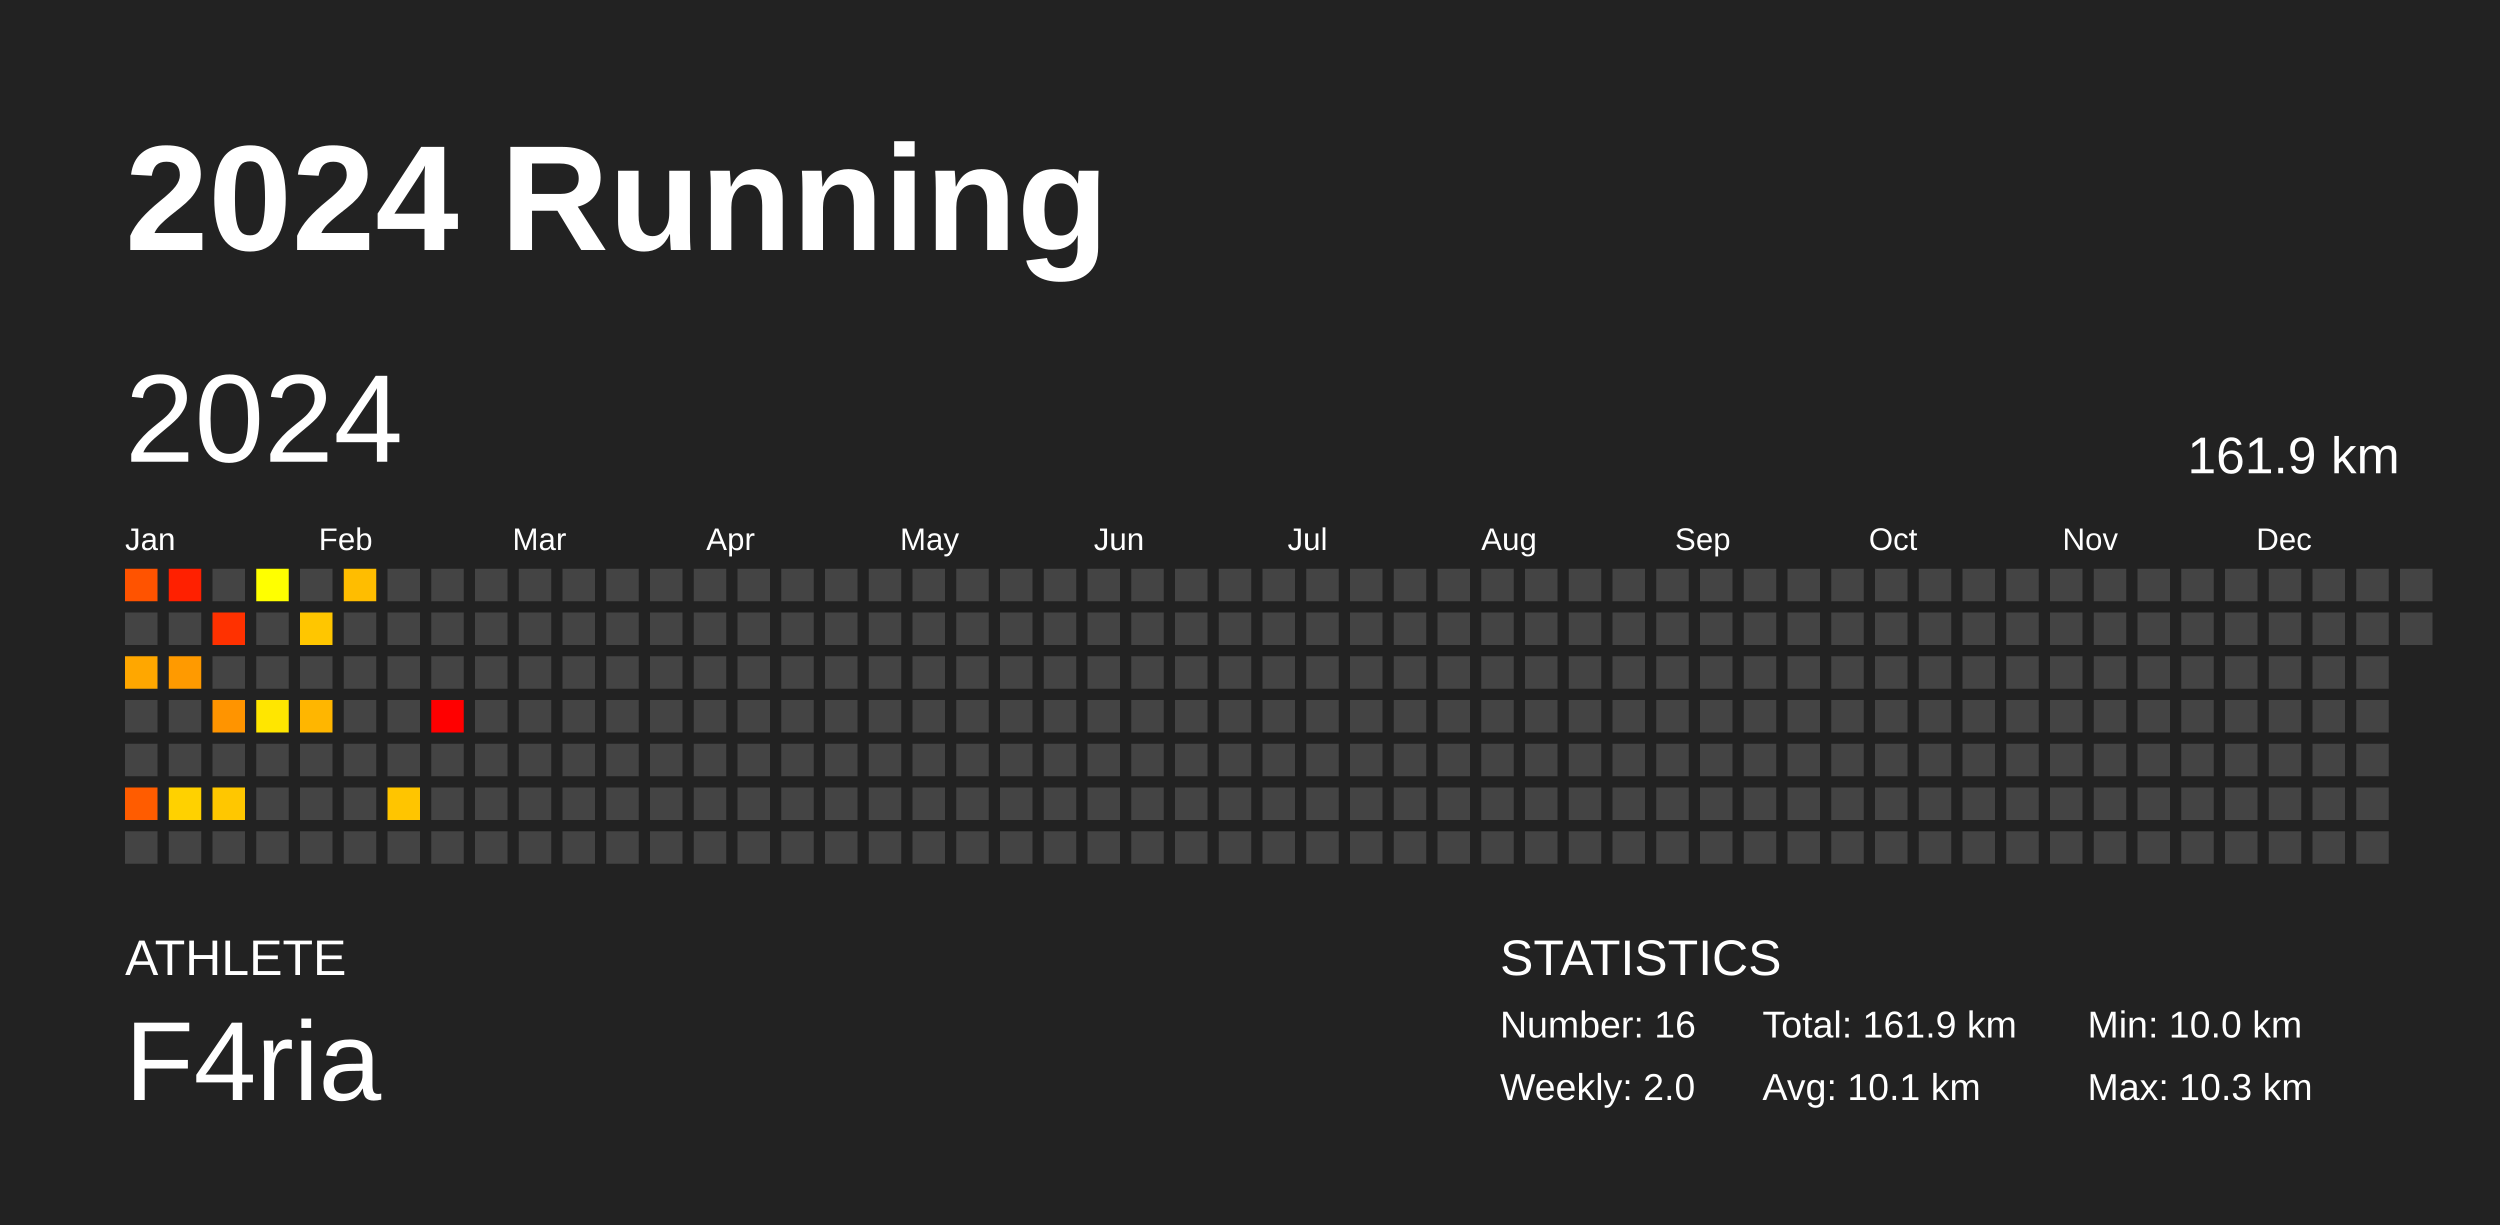
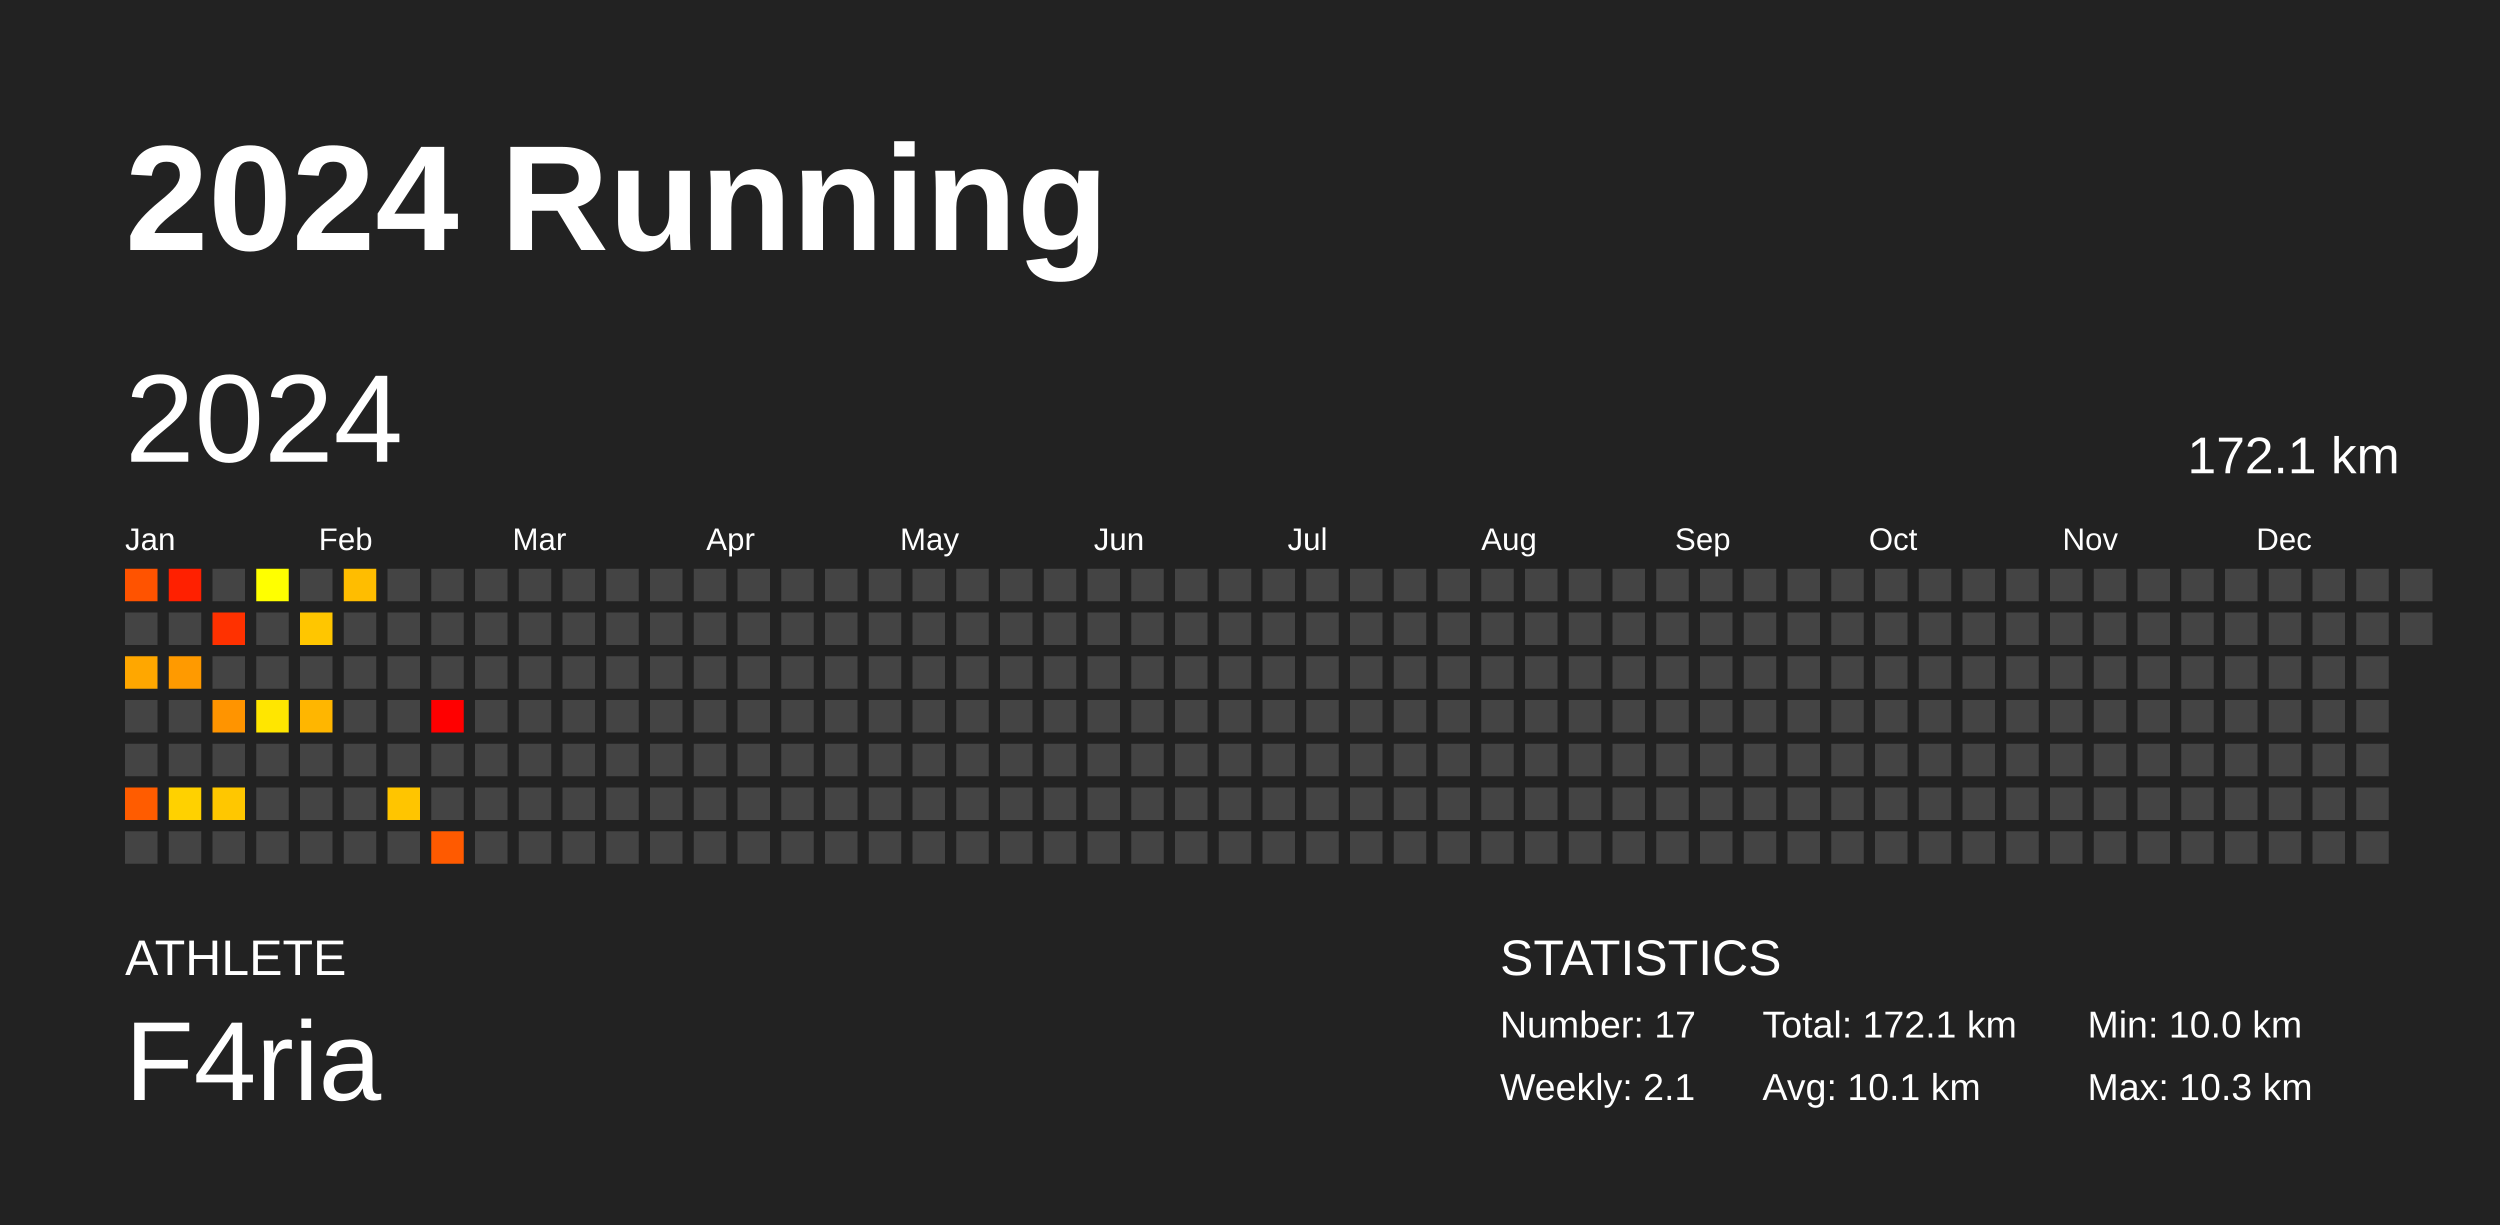
<svg xmlns="http://www.w3.org/2000/svg" baseProfile="full" height="98mm" version="1.1" viewBox="0,0,200,98" width="200mm">
  <defs />
  <rect fill="#222222" height="98" width="200" x="0" y="0" />
  <text fill="#FFFFFF" style="font-size:12px; font-family:Arial; font-weight:bold;" x="10" y="20">2024 Running</text>
  <text fill="#FFFFFF" style="font-size:4px; font-family:Arial" x="10" y="78">ATHLETE</text>
  <text fill="#FFFFFF" style="font-size:9px; font-family:Arial" x="10" y="88">F4ria</text>
  <text fill="#FFFFFF" style="font-size:4px; font-family:Arial" x="120" y="78">STATISTICS</text>
-   <text fill="#FFFFFF" style="font-size:3px; font-family:Arial" x="120" y="83">Number: 16</text>
-   <text fill="#FFFFFF" style="font-size:3px; font-family:Arial" x="120" y="88">Weekly: 2.0</text>
-   <text fill="#FFFFFF" style="font-size:3px; font-family:Arial" x="141" y="83">Total: 161.9 km</text>
+   <text fill="#FFFFFF" style="font-size:3px; font-family:Arial" x="120" y="83">Number: 17</text>
+   <text fill="#FFFFFF" style="font-size:3px; font-family:Arial" x="120" y="88">Weekly: 2.1</text>
+   <text fill="#FFFFFF" style="font-size:3px; font-family:Arial" x="141" y="83">Total: 172.1 km</text>
  <text fill="#FFFFFF" style="font-size:3px; font-family:Arial" x="141" y="88">Avg: 10.1 km</text>
  <text fill="#FFFFFF" style="font-size:3px; font-family:Arial" x="167" y="83">Min: 10.0 km</text>
  <text fill="#FFFFFF" style="font-size:3px; font-family:Arial" x="167" y="88">Max: 10.3 km</text>
  <text dominant-baseline="hanging" fill="#FFFFFF" style="font-size:10.0px; font-family:Arial;" x="10" y="30">2024</text>
-   <text dominant-baseline="hanging" fill="#FFFFFF" style="font-size:4.125px; font-family:Arial;" x="175" y="35">161.9 km</text>
+   <text dominant-baseline="hanging" fill="#FFFFFF" style="font-size:4.125px; font-family:Arial;" x="175" y="35">172.1 km</text>
  <text fill="#FFFFFF" style="font-size:2.5px; font-family:Arial" x="10.0" y="44">Jan</text>
  <text fill="#FFFFFF" style="font-size:2.5px; font-family:Arial" x="25.5" y="44">Feb</text>
  <text fill="#FFFFFF" style="font-size:2.5px; font-family:Arial" x="41.0" y="44">Mar</text>
  <text fill="#FFFFFF" style="font-size:2.5px; font-family:Arial" x="56.5" y="44">Apr</text>
  <text fill="#FFFFFF" style="font-size:2.5px; font-family:Arial" x="72.0" y="44">May</text>
  <text fill="#FFFFFF" style="font-size:2.5px; font-family:Arial" x="87.5" y="44">Jun</text>
  <text fill="#FFFFFF" style="font-size:2.5px; font-family:Arial" x="103.0" y="44">Jul</text>
  <text fill="#FFFFFF" style="font-size:2.5px; font-family:Arial" x="118.5" y="44">Aug</text>
  <text fill="#FFFFFF" style="font-size:2.5px; font-family:Arial" x="134.0" y="44">Sep</text>
  <text fill="#FFFFFF" style="font-size:2.5px; font-family:Arial" x="149.5" y="44">Oct</text>
  <text fill="#FFFFFF" style="font-size:2.5px; font-family:Arial" x="165.0" y="44">Nov</text>
  <text fill="#FFFFFF" style="font-size:2.5px; font-family:Arial" x="180.5" y="44">Dec</text>
  <rect fill="#ff5300" height="2.6" width="2.6" x="10.0" y="45.5" />
  <rect fill="#444444" height="2.6" width="2.6" x="10.0" y="49.0" />
  <rect fill="#ffa700" height="2.6" width="2.6" x="10.0" y="52.5" />
  <rect fill="#444444" height="2.6" width="2.6" x="10.0" y="56.0" />
  <rect fill="#444444" height="2.6" width="2.6" x="10.0" y="59.5" />
  <rect fill="#ff5c00" height="2.6" width="2.6" x="10.0" y="63.0" />
  <rect fill="#444444" height="2.6" width="2.6" x="10.0" y="66.5" />
  <rect fill="#ff2000" height="2.6" width="2.6" x="13.5" y="45.5" />
  <rect fill="#444444" height="2.6" width="2.6" x="13.5" y="49.0" />
  <rect fill="#ff9a00" height="2.6" width="2.6" x="13.5" y="52.5" />
  <rect fill="#444444" height="2.6" width="2.6" x="13.5" y="56.0" />
  <rect fill="#444444" height="2.6" width="2.6" x="13.5" y="59.5" />
  <rect fill="#ffd100" height="2.6" width="2.6" x="13.5" y="63.0" />
  <rect fill="#444444" height="2.6" width="2.6" x="13.5" y="66.5" />
  <rect fill="#444444" height="2.6" width="2.6" x="17.0" y="45.5" />
  <rect fill="#ff3100" height="2.6" width="2.6" x="17.0" y="49.0" />
  <rect fill="#444444" height="2.6" width="2.6" x="17.0" y="52.5" />
  <rect fill="#ff9400" height="2.6" width="2.6" x="17.0" y="56.0" />
  <rect fill="#444444" height="2.6" width="2.6" x="17.0" y="59.5" />
  <rect fill="#ffc700" height="2.6" width="2.6" x="17.0" y="63.0" />
  <rect fill="#444444" height="2.6" width="2.6" x="17.0" y="66.5" />
  <rect fill="#ffff00" height="2.6" width="2.6" x="20.5" y="45.5" />
  <rect fill="#444444" height="2.6" width="2.6" x="20.5" y="49.0" />
  <rect fill="#444444" height="2.6" width="2.6" x="20.5" y="52.5" />
  <rect fill="#ffe600" height="2.6" width="2.6" x="20.5" y="56.0" />
  <rect fill="#444444" height="2.6" width="2.6" x="20.5" y="59.5" />
  <rect fill="#444444" height="2.6" width="2.6" x="20.5" y="63.0" />
  <rect fill="#444444" height="2.6" width="2.6" x="20.5" y="66.5" />
  <rect fill="#444444" height="2.6" width="2.6" x="24.0" y="45.5" />
  <rect fill="#ffc600" height="2.6" width="2.6" x="24.0" y="49.0" />
  <rect fill="#444444" height="2.6" width="2.6" x="24.0" y="52.5" />
  <rect fill="#ffb600" height="2.6" width="2.6" x="24.0" y="56.0" />
  <rect fill="#444444" height="2.6" width="2.6" x="24.0" y="59.5" />
  <rect fill="#444444" height="2.6" width="2.6" x="24.0" y="63.0" />
  <rect fill="#444444" height="2.6" width="2.6" x="24.0" y="66.5" />
  <rect fill="#ffbd00" height="2.6" width="2.6" x="27.5" y="45.5" />
  <rect fill="#444444" height="2.6" width="2.6" x="27.5" y="49.0" />
  <rect fill="#444444" height="2.6" width="2.6" x="27.5" y="52.5" />
  <rect fill="#444444" height="2.6" width="2.6" x="27.5" y="56.0" />
  <rect fill="#444444" height="2.6" width="2.6" x="27.5" y="59.5" />
  <rect fill="#444444" height="2.6" width="2.6" x="27.5" y="63.0" />
  <rect fill="#444444" height="2.6" width="2.6" x="27.5" y="66.5" />
  <rect fill="#444444" height="2.6" width="2.6" x="31.0" y="45.5" />
  <rect fill="#444444" height="2.6" width="2.6" x="31.0" y="49.0" />
  <rect fill="#444444" height="2.6" width="2.6" x="31.0" y="52.5" />
  <rect fill="#444444" height="2.6" width="2.6" x="31.0" y="56.0" />
  <rect fill="#444444" height="2.6" width="2.6" x="31.0" y="59.5" />
  <rect fill="#ffc500" height="2.6" width="2.6" x="31.0" y="63.0" />
  <rect fill="#444444" height="2.6" width="2.6" x="31.0" y="66.5" />
  <rect fill="#444444" height="2.6" width="2.6" x="34.5" y="45.5" />
  <rect fill="#444444" height="2.6" width="2.6" x="34.5" y="49.0" />
  <rect fill="#444444" height="2.6" width="2.6" x="34.5" y="52.5" />
  <rect fill="#ff0000" height="2.6" width="2.6" x="34.5" y="56.0" />
  <rect fill="#444444" height="2.6" width="2.6" x="34.5" y="59.5" />
  <rect fill="#444444" height="2.6" width="2.6" x="34.5" y="63.0" />
-   <rect fill="#444444" height="2.6" width="2.6" x="34.5" y="66.5" />
+   <rect fill="#ff5a00" height="2.6" width="2.6" x="34.5" y="66.5" />
  <rect fill="#444444" height="2.6" width="2.6" x="38.0" y="45.5" />
  <rect fill="#444444" height="2.6" width="2.6" x="38.0" y="49.0" />
  <rect fill="#444444" height="2.6" width="2.6" x="38.0" y="52.5" />
  <rect fill="#444444" height="2.6" width="2.6" x="38.0" y="56.0" />
  <rect fill="#444444" height="2.6" width="2.6" x="38.0" y="59.5" />
  <rect fill="#444444" height="2.6" width="2.6" x="38.0" y="63.0" />
  <rect fill="#444444" height="2.6" width="2.6" x="38.0" y="66.5" />
  <rect fill="#444444" height="2.6" width="2.6" x="41.5" y="45.5" />
  <rect fill="#444444" height="2.6" width="2.6" x="41.5" y="49.0" />
  <rect fill="#444444" height="2.6" width="2.6" x="41.5" y="52.5" />
  <rect fill="#444444" height="2.6" width="2.6" x="41.5" y="56.0" />
  <rect fill="#444444" height="2.6" width="2.6" x="41.5" y="59.5" />
  <rect fill="#444444" height="2.6" width="2.6" x="41.5" y="63.0" />
  <rect fill="#444444" height="2.6" width="2.6" x="41.5" y="66.5" />
  <rect fill="#444444" height="2.6" width="2.6" x="45.0" y="45.5" />
  <rect fill="#444444" height="2.6" width="2.6" x="45.0" y="49.0" />
  <rect fill="#444444" height="2.6" width="2.6" x="45.0" y="52.5" />
  <rect fill="#444444" height="2.6" width="2.6" x="45.0" y="56.0" />
  <rect fill="#444444" height="2.6" width="2.6" x="45.0" y="59.5" />
  <rect fill="#444444" height="2.6" width="2.6" x="45.0" y="63.0" />
  <rect fill="#444444" height="2.6" width="2.6" x="45.0" y="66.5" />
  <rect fill="#444444" height="2.6" width="2.6" x="48.5" y="45.5" />
  <rect fill="#444444" height="2.6" width="2.6" x="48.5" y="49.0" />
  <rect fill="#444444" height="2.6" width="2.6" x="48.5" y="52.5" />
  <rect fill="#444444" height="2.6" width="2.6" x="48.5" y="56.0" />
  <rect fill="#444444" height="2.6" width="2.6" x="48.5" y="59.5" />
  <rect fill="#444444" height="2.6" width="2.6" x="48.5" y="63.0" />
  <rect fill="#444444" height="2.6" width="2.6" x="48.5" y="66.5" />
  <rect fill="#444444" height="2.6" width="2.6" x="52.0" y="45.5" />
  <rect fill="#444444" height="2.6" width="2.6" x="52.0" y="49.0" />
  <rect fill="#444444" height="2.6" width="2.6" x="52.0" y="52.5" />
  <rect fill="#444444" height="2.6" width="2.6" x="52.0" y="56.0" />
  <rect fill="#444444" height="2.6" width="2.6" x="52.0" y="59.5" />
  <rect fill="#444444" height="2.6" width="2.6" x="52.0" y="63.0" />
  <rect fill="#444444" height="2.6" width="2.6" x="52.0" y="66.5" />
  <rect fill="#444444" height="2.6" width="2.6" x="55.5" y="45.5" />
  <rect fill="#444444" height="2.6" width="2.6" x="55.5" y="49.0" />
  <rect fill="#444444" height="2.6" width="2.6" x="55.5" y="52.5" />
  <rect fill="#444444" height="2.6" width="2.6" x="55.5" y="56.0" />
  <rect fill="#444444" height="2.6" width="2.6" x="55.5" y="59.5" />
  <rect fill="#444444" height="2.6" width="2.6" x="55.5" y="63.0" />
  <rect fill="#444444" height="2.6" width="2.6" x="55.5" y="66.5" />
  <rect fill="#444444" height="2.6" width="2.6" x="59.0" y="45.5" />
  <rect fill="#444444" height="2.6" width="2.6" x="59.0" y="49.0" />
  <rect fill="#444444" height="2.6" width="2.6" x="59.0" y="52.5" />
  <rect fill="#444444" height="2.6" width="2.6" x="59.0" y="56.0" />
  <rect fill="#444444" height="2.6" width="2.6" x="59.0" y="59.5" />
  <rect fill="#444444" height="2.6" width="2.6" x="59.0" y="63.0" />
  <rect fill="#444444" height="2.6" width="2.6" x="59.0" y="66.5" />
  <rect fill="#444444" height="2.6" width="2.6" x="62.5" y="45.5" />
  <rect fill="#444444" height="2.6" width="2.6" x="62.5" y="49.0" />
  <rect fill="#444444" height="2.6" width="2.6" x="62.5" y="52.5" />
  <rect fill="#444444" height="2.6" width="2.6" x="62.5" y="56.0" />
  <rect fill="#444444" height="2.6" width="2.6" x="62.5" y="59.5" />
  <rect fill="#444444" height="2.6" width="2.6" x="62.5" y="63.0" />
  <rect fill="#444444" height="2.6" width="2.6" x="62.5" y="66.5" />
  <rect fill="#444444" height="2.6" width="2.6" x="66.0" y="45.5" />
  <rect fill="#444444" height="2.6" width="2.6" x="66.0" y="49.0" />
  <rect fill="#444444" height="2.6" width="2.6" x="66.0" y="52.5" />
  <rect fill="#444444" height="2.6" width="2.6" x="66.0" y="56.0" />
  <rect fill="#444444" height="2.6" width="2.6" x="66.0" y="59.5" />
  <rect fill="#444444" height="2.6" width="2.6" x="66.0" y="63.0" />
  <rect fill="#444444" height="2.6" width="2.6" x="66.0" y="66.5" />
  <rect fill="#444444" height="2.6" width="2.6" x="69.5" y="45.5" />
  <rect fill="#444444" height="2.6" width="2.6" x="69.5" y="49.0" />
  <rect fill="#444444" height="2.6" width="2.6" x="69.5" y="52.5" />
  <rect fill="#444444" height="2.6" width="2.6" x="69.5" y="56.0" />
  <rect fill="#444444" height="2.6" width="2.6" x="69.5" y="59.5" />
  <rect fill="#444444" height="2.6" width="2.6" x="69.5" y="63.0" />
  <rect fill="#444444" height="2.6" width="2.6" x="69.5" y="66.5" />
  <rect fill="#444444" height="2.6" width="2.6" x="73.0" y="45.5" />
  <rect fill="#444444" height="2.6" width="2.6" x="73.0" y="49.0" />
  <rect fill="#444444" height="2.6" width="2.6" x="73.0" y="52.5" />
  <rect fill="#444444" height="2.6" width="2.6" x="73.0" y="56.0" />
  <rect fill="#444444" height="2.6" width="2.6" x="73.0" y="59.5" />
  <rect fill="#444444" height="2.6" width="2.6" x="73.0" y="63.0" />
  <rect fill="#444444" height="2.6" width="2.6" x="73.0" y="66.5" />
  <rect fill="#444444" height="2.6" width="2.6" x="76.5" y="45.5" />
  <rect fill="#444444" height="2.6" width="2.6" x="76.5" y="49.0" />
  <rect fill="#444444" height="2.6" width="2.6" x="76.5" y="52.5" />
  <rect fill="#444444" height="2.6" width="2.6" x="76.5" y="56.0" />
  <rect fill="#444444" height="2.6" width="2.6" x="76.5" y="59.5" />
  <rect fill="#444444" height="2.6" width="2.6" x="76.5" y="63.0" />
  <rect fill="#444444" height="2.6" width="2.6" x="76.5" y="66.5" />
  <rect fill="#444444" height="2.6" width="2.6" x="80.0" y="45.5" />
  <rect fill="#444444" height="2.6" width="2.6" x="80.0" y="49.0" />
  <rect fill="#444444" height="2.6" width="2.6" x="80.0" y="52.5" />
  <rect fill="#444444" height="2.6" width="2.6" x="80.0" y="56.0" />
  <rect fill="#444444" height="2.6" width="2.6" x="80.0" y="59.5" />
  <rect fill="#444444" height="2.6" width="2.6" x="80.0" y="63.0" />
  <rect fill="#444444" height="2.6" width="2.6" x="80.0" y="66.5" />
  <rect fill="#444444" height="2.6" width="2.6" x="83.5" y="45.5" />
  <rect fill="#444444" height="2.6" width="2.6" x="83.5" y="49.0" />
  <rect fill="#444444" height="2.6" width="2.6" x="83.5" y="52.5" />
  <rect fill="#444444" height="2.6" width="2.6" x="83.5" y="56.0" />
  <rect fill="#444444" height="2.6" width="2.6" x="83.5" y="59.5" />
  <rect fill="#444444" height="2.6" width="2.6" x="83.5" y="63.0" />
  <rect fill="#444444" height="2.6" width="2.6" x="83.5" y="66.5" />
  <rect fill="#444444" height="2.6" width="2.6" x="87.0" y="45.5" />
  <rect fill="#444444" height="2.6" width="2.6" x="87.0" y="49.0" />
  <rect fill="#444444" height="2.6" width="2.6" x="87.0" y="52.5" />
  <rect fill="#444444" height="2.6" width="2.6" x="87.0" y="56.0" />
  <rect fill="#444444" height="2.6" width="2.6" x="87.0" y="59.5" />
  <rect fill="#444444" height="2.6" width="2.6" x="87.0" y="63.0" />
  <rect fill="#444444" height="2.6" width="2.6" x="87.0" y="66.5" />
  <rect fill="#444444" height="2.6" width="2.6" x="90.5" y="45.5" />
  <rect fill="#444444" height="2.6" width="2.6" x="90.5" y="49.0" />
  <rect fill="#444444" height="2.6" width="2.6" x="90.5" y="52.5" />
  <rect fill="#444444" height="2.6" width="2.6" x="90.5" y="56.0" />
  <rect fill="#444444" height="2.6" width="2.6" x="90.5" y="59.5" />
  <rect fill="#444444" height="2.6" width="2.6" x="90.5" y="63.0" />
  <rect fill="#444444" height="2.6" width="2.6" x="90.5" y="66.5" />
  <rect fill="#444444" height="2.6" width="2.6" x="94.0" y="45.5" />
  <rect fill="#444444" height="2.6" width="2.6" x="94.0" y="49.0" />
  <rect fill="#444444" height="2.6" width="2.6" x="94.0" y="52.5" />
  <rect fill="#444444" height="2.6" width="2.6" x="94.0" y="56.0" />
  <rect fill="#444444" height="2.6" width="2.6" x="94.0" y="59.5" />
  <rect fill="#444444" height="2.6" width="2.6" x="94.0" y="63.0" />
  <rect fill="#444444" height="2.6" width="2.6" x="94.0" y="66.5" />
  <rect fill="#444444" height="2.6" width="2.6" x="97.5" y="45.5" />
  <rect fill="#444444" height="2.6" width="2.6" x="97.5" y="49.0" />
  <rect fill="#444444" height="2.6" width="2.6" x="97.5" y="52.5" />
  <rect fill="#444444" height="2.6" width="2.6" x="97.5" y="56.0" />
  <rect fill="#444444" height="2.6" width="2.6" x="97.5" y="59.5" />
  <rect fill="#444444" height="2.6" width="2.6" x="97.5" y="63.0" />
  <rect fill="#444444" height="2.6" width="2.6" x="97.5" y="66.5" />
  <rect fill="#444444" height="2.6" width="2.6" x="101.0" y="45.5" />
  <rect fill="#444444" height="2.6" width="2.6" x="101.0" y="49.0" />
  <rect fill="#444444" height="2.6" width="2.6" x="101.0" y="52.5" />
  <rect fill="#444444" height="2.6" width="2.6" x="101.0" y="56.0" />
  <rect fill="#444444" height="2.6" width="2.6" x="101.0" y="59.5" />
  <rect fill="#444444" height="2.6" width="2.6" x="101.0" y="63.0" />
  <rect fill="#444444" height="2.6" width="2.6" x="101.0" y="66.5" />
  <rect fill="#444444" height="2.6" width="2.6" x="104.5" y="45.5" />
  <rect fill="#444444" height="2.6" width="2.6" x="104.5" y="49.0" />
  <rect fill="#444444" height="2.6" width="2.6" x="104.5" y="52.5" />
  <rect fill="#444444" height="2.6" width="2.6" x="104.5" y="56.0" />
  <rect fill="#444444" height="2.6" width="2.6" x="104.5" y="59.5" />
  <rect fill="#444444" height="2.6" width="2.6" x="104.5" y="63.0" />
  <rect fill="#444444" height="2.6" width="2.6" x="104.5" y="66.5" />
  <rect fill="#444444" height="2.6" width="2.6" x="108.0" y="45.5" />
  <rect fill="#444444" height="2.6" width="2.6" x="108.0" y="49.0" />
  <rect fill="#444444" height="2.6" width="2.6" x="108.0" y="52.5" />
  <rect fill="#444444" height="2.6" width="2.6" x="108.0" y="56.0" />
  <rect fill="#444444" height="2.6" width="2.6" x="108.0" y="59.5" />
  <rect fill="#444444" height="2.6" width="2.6" x="108.0" y="63.0" />
  <rect fill="#444444" height="2.6" width="2.6" x="108.0" y="66.5" />
  <rect fill="#444444" height="2.6" width="2.6" x="111.5" y="45.5" />
  <rect fill="#444444" height="2.6" width="2.6" x="111.5" y="49.0" />
  <rect fill="#444444" height="2.6" width="2.6" x="111.5" y="52.5" />
  <rect fill="#444444" height="2.6" width="2.6" x="111.5" y="56.0" />
  <rect fill="#444444" height="2.6" width="2.6" x="111.5" y="59.5" />
  <rect fill="#444444" height="2.6" width="2.6" x="111.5" y="63.0" />
  <rect fill="#444444" height="2.6" width="2.6" x="111.5" y="66.5" />
  <rect fill="#444444" height="2.6" width="2.6" x="115.0" y="45.5" />
  <rect fill="#444444" height="2.6" width="2.6" x="115.0" y="49.0" />
  <rect fill="#444444" height="2.6" width="2.6" x="115.0" y="52.5" />
  <rect fill="#444444" height="2.6" width="2.6" x="115.0" y="56.0" />
  <rect fill="#444444" height="2.6" width="2.6" x="115.0" y="59.5" />
  <rect fill="#444444" height="2.6" width="2.6" x="115.0" y="63.0" />
  <rect fill="#444444" height="2.6" width="2.6" x="115.0" y="66.5" />
  <rect fill="#444444" height="2.6" width="2.6" x="118.5" y="45.5" />
  <rect fill="#444444" height="2.6" width="2.6" x="118.5" y="49.0" />
  <rect fill="#444444" height="2.6" width="2.6" x="118.5" y="52.5" />
  <rect fill="#444444" height="2.6" width="2.6" x="118.5" y="56.0" />
  <rect fill="#444444" height="2.6" width="2.6" x="118.5" y="59.5" />
  <rect fill="#444444" height="2.6" width="2.6" x="118.5" y="63.0" />
  <rect fill="#444444" height="2.6" width="2.6" x="118.5" y="66.5" />
  <rect fill="#444444" height="2.6" width="2.6" x="122.0" y="45.5" />
  <rect fill="#444444" height="2.6" width="2.6" x="122.0" y="49.0" />
  <rect fill="#444444" height="2.6" width="2.6" x="122.0" y="52.5" />
  <rect fill="#444444" height="2.6" width="2.6" x="122.0" y="56.0" />
  <rect fill="#444444" height="2.6" width="2.6" x="122.0" y="59.5" />
  <rect fill="#444444" height="2.6" width="2.6" x="122.0" y="63.0" />
  <rect fill="#444444" height="2.6" width="2.6" x="122.0" y="66.5" />
  <rect fill="#444444" height="2.6" width="2.6" x="125.5" y="45.5" />
  <rect fill="#444444" height="2.6" width="2.6" x="125.5" y="49.0" />
  <rect fill="#444444" height="2.6" width="2.6" x="125.5" y="52.5" />
  <rect fill="#444444" height="2.6" width="2.6" x="125.5" y="56.0" />
  <rect fill="#444444" height="2.6" width="2.6" x="125.5" y="59.5" />
  <rect fill="#444444" height="2.6" width="2.6" x="125.5" y="63.0" />
  <rect fill="#444444" height="2.6" width="2.6" x="125.5" y="66.5" />
  <rect fill="#444444" height="2.6" width="2.6" x="129.0" y="45.5" />
  <rect fill="#444444" height="2.6" width="2.6" x="129.0" y="49.0" />
  <rect fill="#444444" height="2.6" width="2.6" x="129.0" y="52.5" />
  <rect fill="#444444" height="2.6" width="2.6" x="129.0" y="56.0" />
  <rect fill="#444444" height="2.6" width="2.6" x="129.0" y="59.5" />
  <rect fill="#444444" height="2.6" width="2.6" x="129.0" y="63.0" />
  <rect fill="#444444" height="2.6" width="2.6" x="129.0" y="66.5" />
  <rect fill="#444444" height="2.6" width="2.6" x="132.5" y="45.5" />
  <rect fill="#444444" height="2.6" width="2.6" x="132.5" y="49.0" />
  <rect fill="#444444" height="2.6" width="2.6" x="132.5" y="52.5" />
  <rect fill="#444444" height="2.6" width="2.6" x="132.5" y="56.0" />
  <rect fill="#444444" height="2.6" width="2.6" x="132.5" y="59.5" />
  <rect fill="#444444" height="2.6" width="2.6" x="132.5" y="63.0" />
  <rect fill="#444444" height="2.6" width="2.6" x="132.5" y="66.5" />
  <rect fill="#444444" height="2.6" width="2.6" x="136.0" y="45.5" />
  <rect fill="#444444" height="2.6" width="2.6" x="136.0" y="49.0" />
  <rect fill="#444444" height="2.6" width="2.6" x="136.0" y="52.5" />
  <rect fill="#444444" height="2.6" width="2.6" x="136.0" y="56.0" />
  <rect fill="#444444" height="2.6" width="2.6" x="136.0" y="59.5" />
  <rect fill="#444444" height="2.6" width="2.6" x="136.0" y="63.0" />
  <rect fill="#444444" height="2.6" width="2.6" x="136.0" y="66.5" />
  <rect fill="#444444" height="2.6" width="2.6" x="139.5" y="45.5" />
  <rect fill="#444444" height="2.6" width="2.6" x="139.5" y="49.0" />
  <rect fill="#444444" height="2.6" width="2.6" x="139.5" y="52.5" />
  <rect fill="#444444" height="2.6" width="2.6" x="139.5" y="56.0" />
  <rect fill="#444444" height="2.6" width="2.6" x="139.5" y="59.5" />
  <rect fill="#444444" height="2.6" width="2.6" x="139.5" y="63.0" />
  <rect fill="#444444" height="2.6" width="2.6" x="139.5" y="66.5" />
  <rect fill="#444444" height="2.6" width="2.6" x="143.0" y="45.5" />
  <rect fill="#444444" height="2.6" width="2.6" x="143.0" y="49.0" />
  <rect fill="#444444" height="2.6" width="2.6" x="143.0" y="52.5" />
  <rect fill="#444444" height="2.6" width="2.6" x="143.0" y="56.0" />
  <rect fill="#444444" height="2.6" width="2.6" x="143.0" y="59.5" />
  <rect fill="#444444" height="2.6" width="2.6" x="143.0" y="63.0" />
  <rect fill="#444444" height="2.6" width="2.6" x="143.0" y="66.5" />
  <rect fill="#444444" height="2.6" width="2.6" x="146.5" y="45.5" />
  <rect fill="#444444" height="2.6" width="2.6" x="146.5" y="49.0" />
  <rect fill="#444444" height="2.6" width="2.6" x="146.5" y="52.5" />
  <rect fill="#444444" height="2.6" width="2.6" x="146.5" y="56.0" />
  <rect fill="#444444" height="2.6" width="2.6" x="146.5" y="59.5" />
  <rect fill="#444444" height="2.6" width="2.6" x="146.5" y="63.0" />
  <rect fill="#444444" height="2.6" width="2.6" x="146.5" y="66.5" />
  <rect fill="#444444" height="2.6" width="2.6" x="150.0" y="45.5" />
  <rect fill="#444444" height="2.6" width="2.6" x="150.0" y="49.0" />
  <rect fill="#444444" height="2.6" width="2.6" x="150.0" y="52.5" />
  <rect fill="#444444" height="2.6" width="2.6" x="150.0" y="56.0" />
  <rect fill="#444444" height="2.6" width="2.6" x="150.0" y="59.5" />
  <rect fill="#444444" height="2.6" width="2.6" x="150.0" y="63.0" />
  <rect fill="#444444" height="2.6" width="2.6" x="150.0" y="66.5" />
  <rect fill="#444444" height="2.6" width="2.6" x="153.5" y="45.5" />
  <rect fill="#444444" height="2.6" width="2.6" x="153.5" y="49.0" />
  <rect fill="#444444" height="2.6" width="2.6" x="153.5" y="52.5" />
  <rect fill="#444444" height="2.6" width="2.6" x="153.5" y="56.0" />
  <rect fill="#444444" height="2.6" width="2.6" x="153.5" y="59.5" />
  <rect fill="#444444" height="2.6" width="2.6" x="153.5" y="63.0" />
  <rect fill="#444444" height="2.6" width="2.6" x="153.5" y="66.5" />
  <rect fill="#444444" height="2.6" width="2.6" x="157.0" y="45.5" />
  <rect fill="#444444" height="2.6" width="2.6" x="157.0" y="49.0" />
  <rect fill="#444444" height="2.6" width="2.6" x="157.0" y="52.5" />
  <rect fill="#444444" height="2.6" width="2.6" x="157.0" y="56.0" />
  <rect fill="#444444" height="2.6" width="2.6" x="157.0" y="59.5" />
  <rect fill="#444444" height="2.6" width="2.6" x="157.0" y="63.0" />
  <rect fill="#444444" height="2.6" width="2.6" x="157.0" y="66.5" />
  <rect fill="#444444" height="2.6" width="2.6" x="160.5" y="45.5" />
  <rect fill="#444444" height="2.6" width="2.6" x="160.5" y="49.0" />
  <rect fill="#444444" height="2.6" width="2.6" x="160.5" y="52.5" />
  <rect fill="#444444" height="2.6" width="2.6" x="160.5" y="56.0" />
  <rect fill="#444444" height="2.6" width="2.6" x="160.5" y="59.5" />
  <rect fill="#444444" height="2.6" width="2.6" x="160.5" y="63.0" />
  <rect fill="#444444" height="2.6" width="2.6" x="160.5" y="66.5" />
  <rect fill="#444444" height="2.6" width="2.6" x="164.0" y="45.5" />
  <rect fill="#444444" height="2.6" width="2.6" x="164.0" y="49.0" />
  <rect fill="#444444" height="2.6" width="2.6" x="164.0" y="52.5" />
  <rect fill="#444444" height="2.6" width="2.6" x="164.0" y="56.0" />
  <rect fill="#444444" height="2.6" width="2.6" x="164.0" y="59.5" />
  <rect fill="#444444" height="2.6" width="2.6" x="164.0" y="63.0" />
  <rect fill="#444444" height="2.6" width="2.6" x="164.0" y="66.5" />
  <rect fill="#444444" height="2.6" width="2.6" x="167.5" y="45.5" />
  <rect fill="#444444" height="2.6" width="2.6" x="167.5" y="49.0" />
  <rect fill="#444444" height="2.6" width="2.6" x="167.5" y="52.5" />
  <rect fill="#444444" height="2.6" width="2.6" x="167.5" y="56.0" />
  <rect fill="#444444" height="2.6" width="2.6" x="167.5" y="59.5" />
  <rect fill="#444444" height="2.6" width="2.6" x="167.5" y="63.0" />
  <rect fill="#444444" height="2.6" width="2.6" x="167.5" y="66.5" />
  <rect fill="#444444" height="2.6" width="2.6" x="171.0" y="45.5" />
  <rect fill="#444444" height="2.6" width="2.6" x="171.0" y="49.0" />
  <rect fill="#444444" height="2.6" width="2.6" x="171.0" y="52.5" />
  <rect fill="#444444" height="2.6" width="2.6" x="171.0" y="56.0" />
  <rect fill="#444444" height="2.6" width="2.6" x="171.0" y="59.5" />
  <rect fill="#444444" height="2.6" width="2.6" x="171.0" y="63.0" />
  <rect fill="#444444" height="2.6" width="2.6" x="171.0" y="66.5" />
  <rect fill="#444444" height="2.6" width="2.6" x="174.5" y="45.5" />
  <rect fill="#444444" height="2.6" width="2.6" x="174.5" y="49.0" />
  <rect fill="#444444" height="2.6" width="2.6" x="174.5" y="52.5" />
  <rect fill="#444444" height="2.6" width="2.6" x="174.5" y="56.0" />
  <rect fill="#444444" height="2.6" width="2.6" x="174.5" y="59.5" />
  <rect fill="#444444" height="2.6" width="2.6" x="174.5" y="63.0" />
  <rect fill="#444444" height="2.6" width="2.6" x="174.5" y="66.5" />
  <rect fill="#444444" height="2.6" width="2.6" x="178.0" y="45.5" />
  <rect fill="#444444" height="2.6" width="2.6" x="178.0" y="49.0" />
  <rect fill="#444444" height="2.6" width="2.6" x="178.0" y="52.5" />
  <rect fill="#444444" height="2.6" width="2.6" x="178.0" y="56.0" />
  <rect fill="#444444" height="2.6" width="2.6" x="178.0" y="59.5" />
  <rect fill="#444444" height="2.6" width="2.6" x="178.0" y="63.0" />
  <rect fill="#444444" height="2.6" width="2.6" x="178.0" y="66.5" />
  <rect fill="#444444" height="2.6" width="2.6" x="181.5" y="45.5" />
  <rect fill="#444444" height="2.6" width="2.6" x="181.5" y="49.0" />
  <rect fill="#444444" height="2.6" width="2.6" x="181.5" y="52.5" />
  <rect fill="#444444" height="2.6" width="2.6" x="181.5" y="56.0" />
  <rect fill="#444444" height="2.6" width="2.6" x="181.5" y="59.5" />
  <rect fill="#444444" height="2.6" width="2.6" x="181.5" y="63.0" />
  <rect fill="#444444" height="2.6" width="2.6" x="181.5" y="66.5" />
  <rect fill="#444444" height="2.6" width="2.6" x="185.0" y="45.5" />
  <rect fill="#444444" height="2.6" width="2.6" x="185.0" y="49.0" />
  <rect fill="#444444" height="2.6" width="2.6" x="185.0" y="52.5" />
  <rect fill="#444444" height="2.6" width="2.6" x="185.0" y="56.0" />
  <rect fill="#444444" height="2.6" width="2.6" x="185.0" y="59.5" />
  <rect fill="#444444" height="2.6" width="2.6" x="185.0" y="63.0" />
  <rect fill="#444444" height="2.6" width="2.6" x="185.0" y="66.5" />
  <rect fill="#444444" height="2.6" width="2.6" x="188.5" y="45.5" />
  <rect fill="#444444" height="2.6" width="2.6" x="188.5" y="49.0" />
  <rect fill="#444444" height="2.6" width="2.6" x="188.5" y="52.5" />
  <rect fill="#444444" height="2.6" width="2.6" x="188.5" y="56.0" />
  <rect fill="#444444" height="2.6" width="2.6" x="188.5" y="59.5" />
  <rect fill="#444444" height="2.6" width="2.6" x="188.5" y="63.0" />
  <rect fill="#444444" height="2.6" width="2.6" x="188.5" y="66.5" />
  <rect fill="#444444" height="2.6" width="2.6" x="192.0" y="45.5" />
  <rect fill="#444444" height="2.6" width="2.6" x="192.0" y="49.0" />
</svg>
